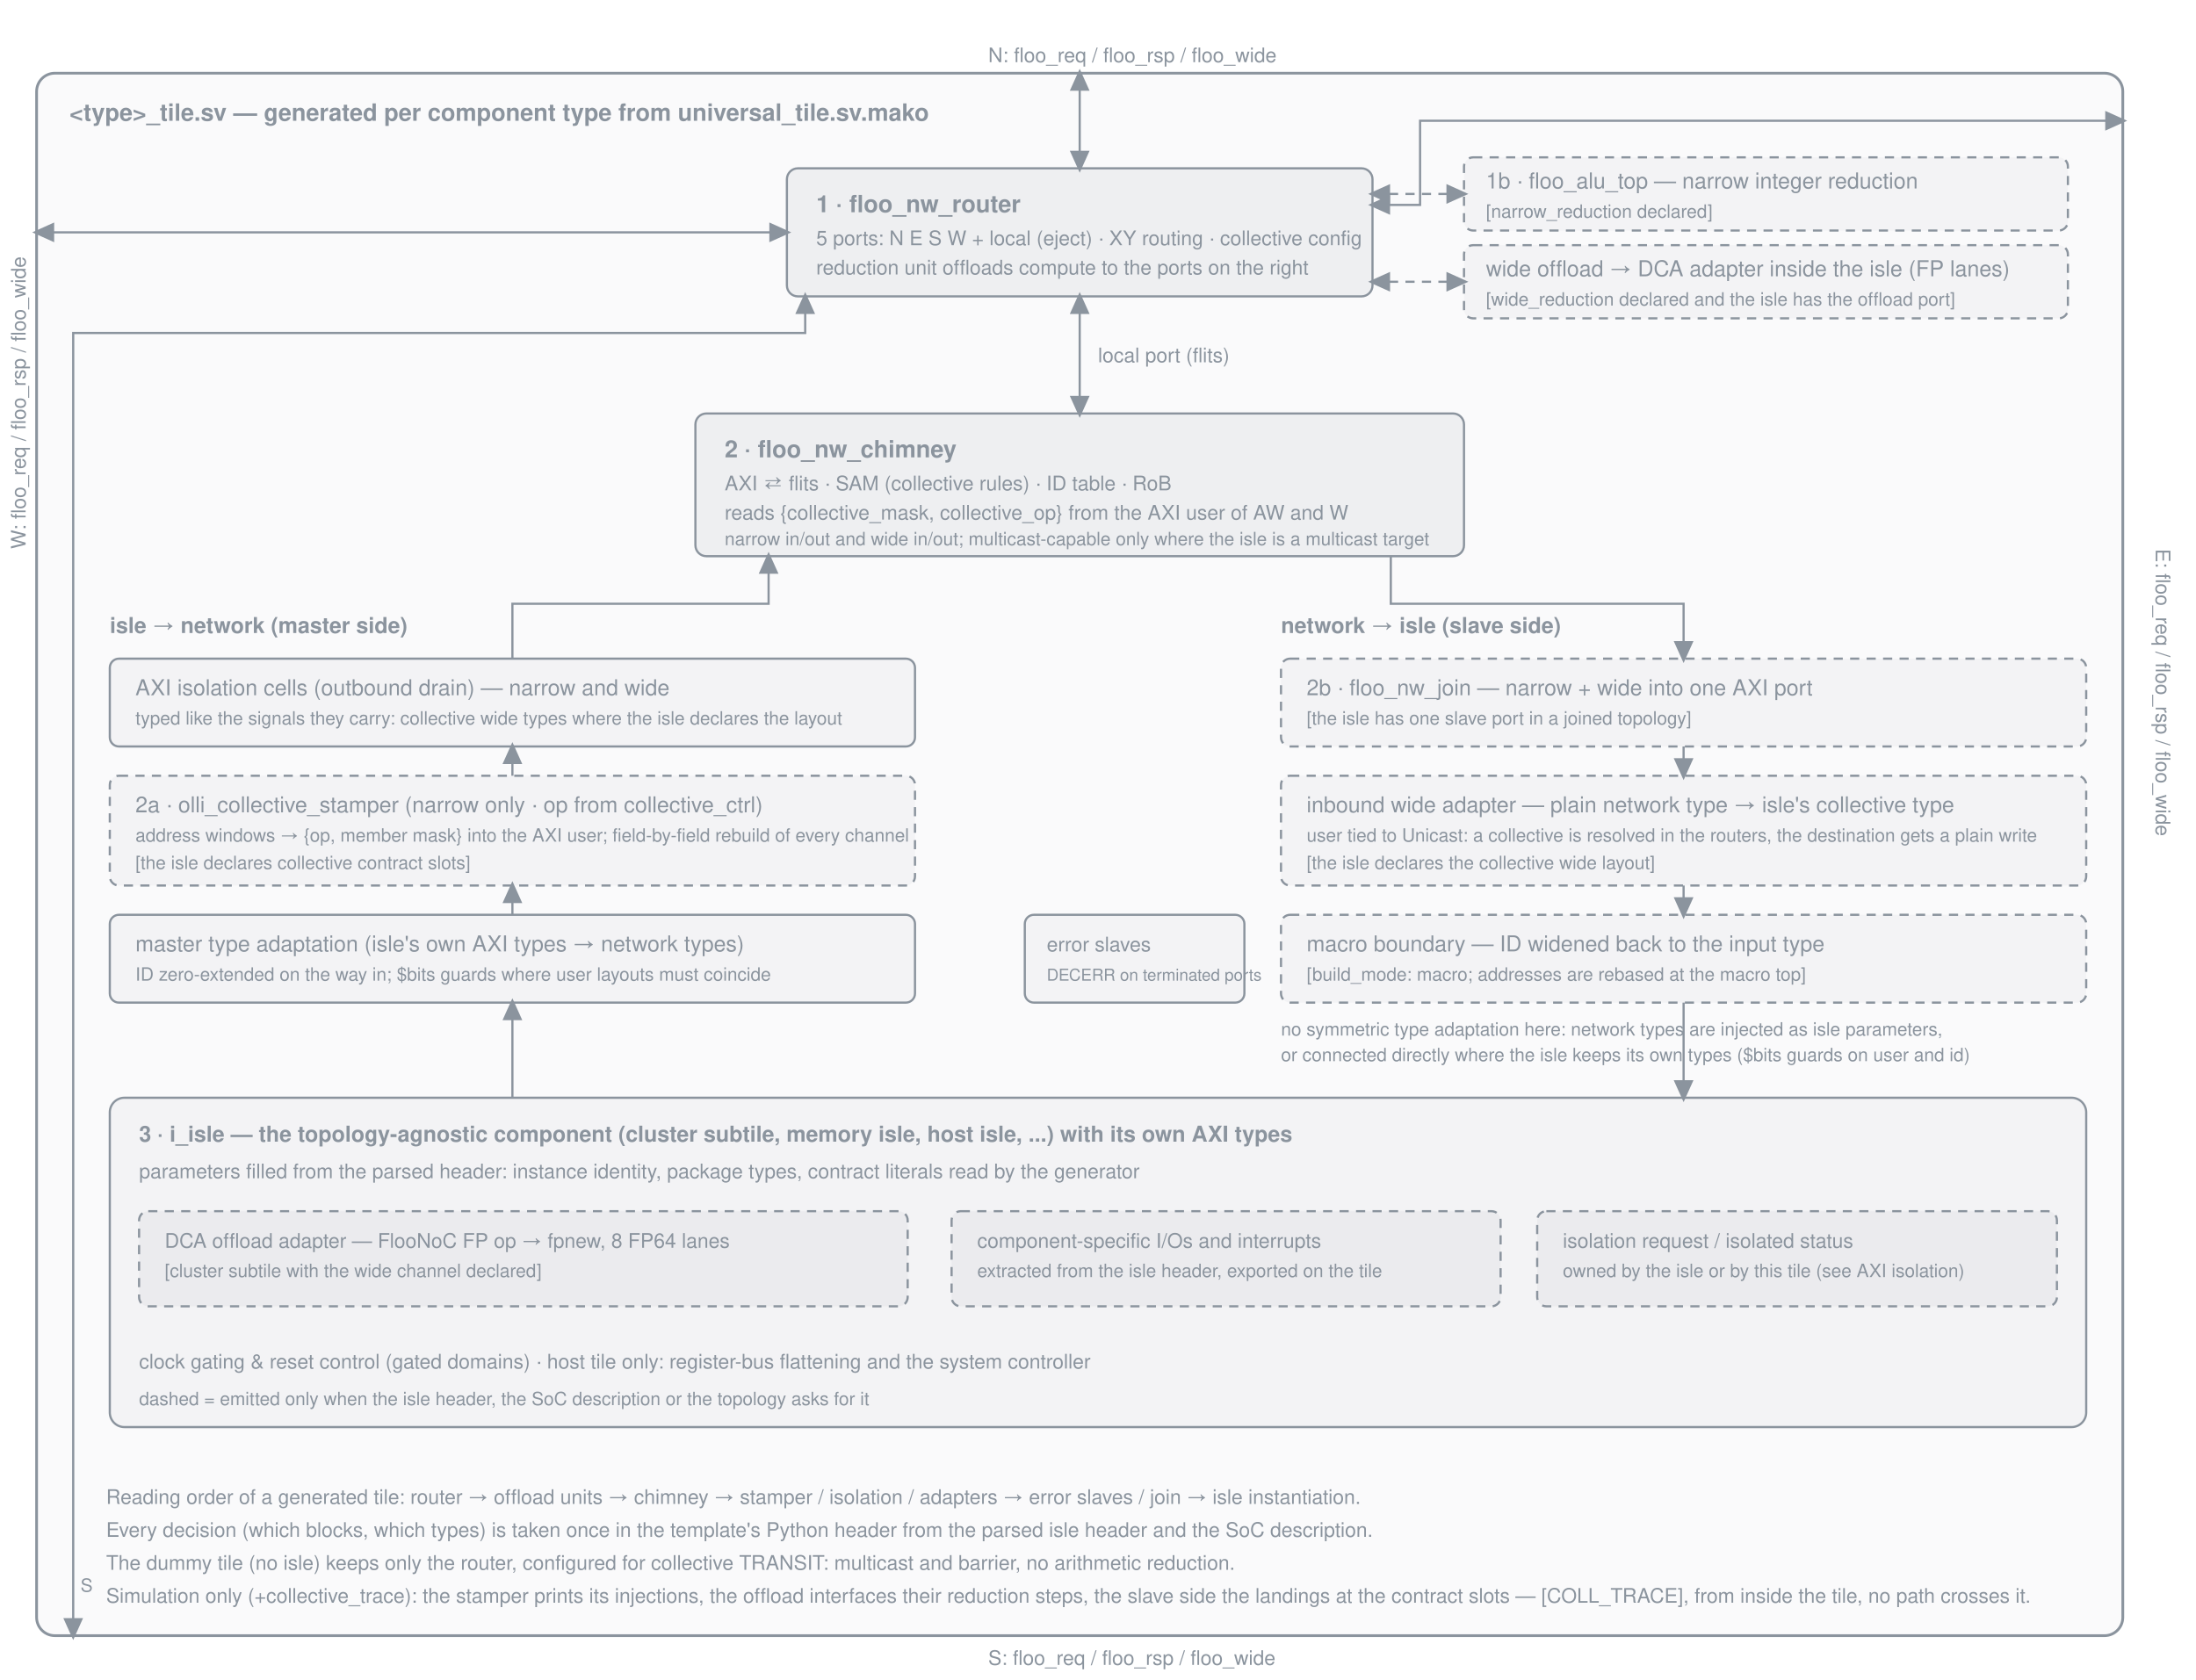
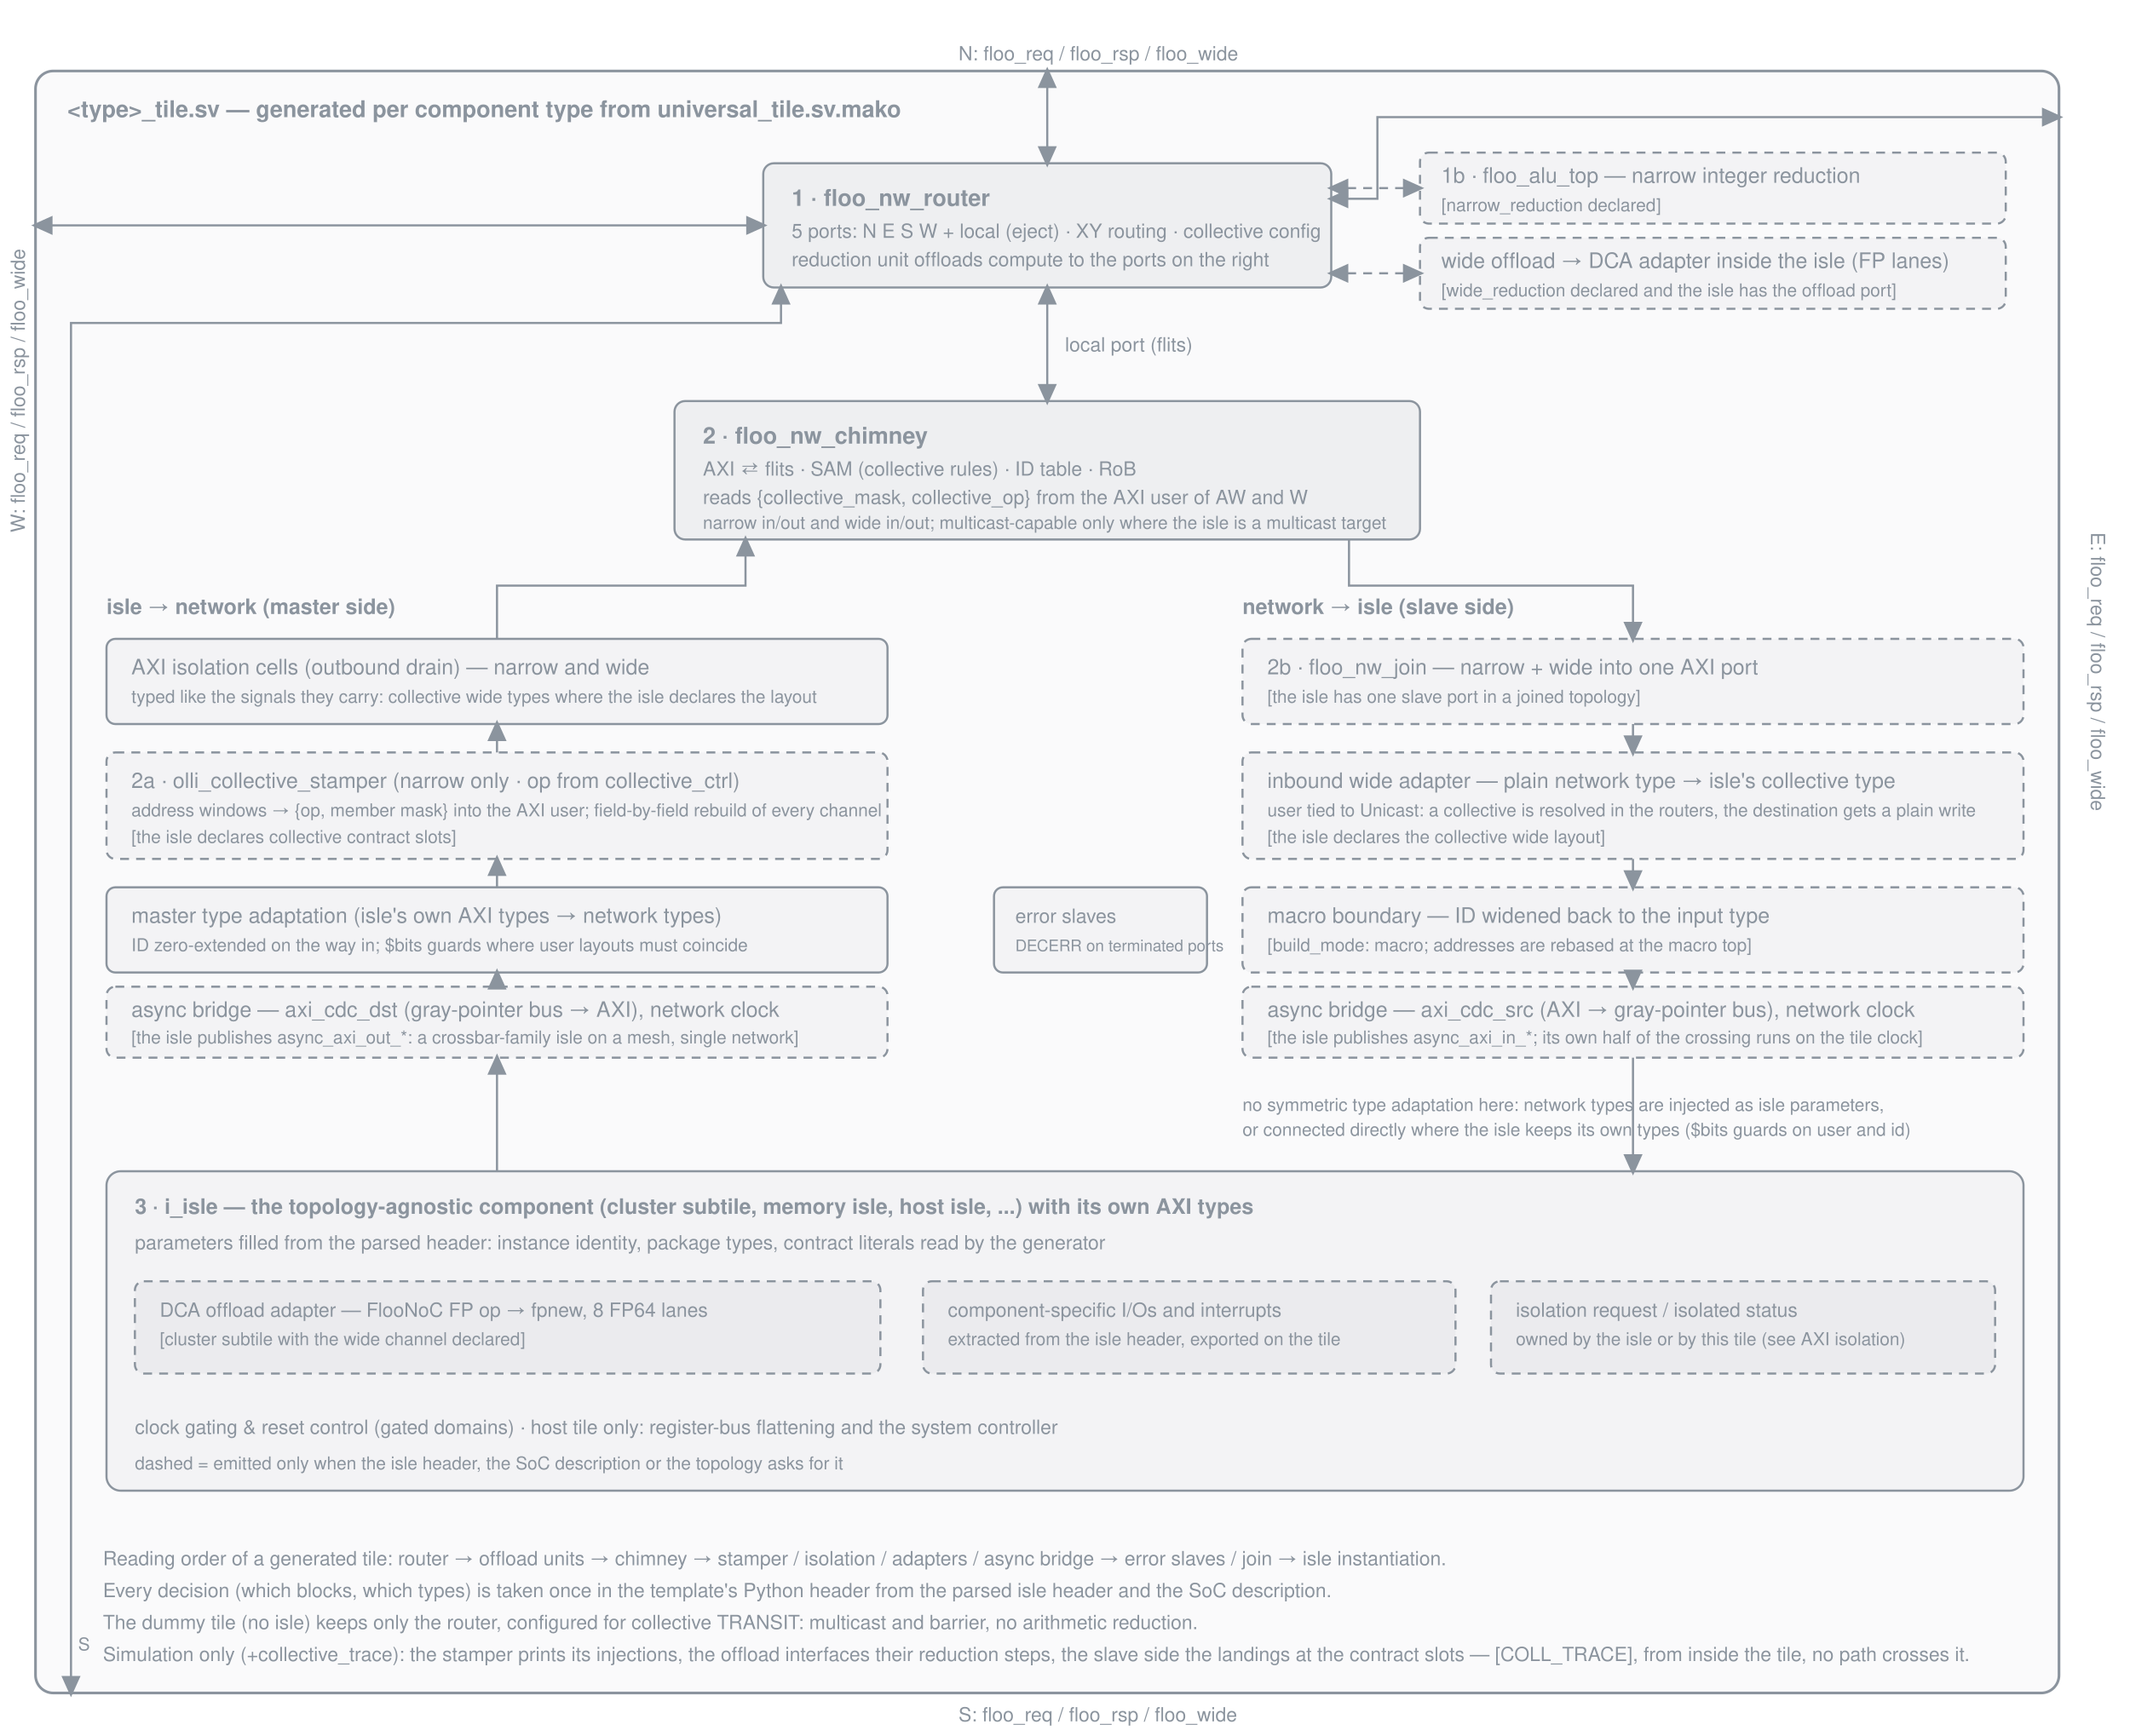
- <svg xmlns="http://www.w3.org/2000/svg" viewBox="0 0 1200 918" font-family="-apple-system, 'Segoe UI', Helvetica, Arial, sans-serif" font-size="13">
+ <svg xmlns="http://www.w3.org/2000/svg" viewBox="0 0 1200 978" font-family="-apple-system, 'Segoe UI', Helvetica, Arial, sans-serif" font-size="13">
  <defs>
    <marker id="head" markerWidth="10" markerHeight="9" refX="8" refY="4.5" orient="auto-start-reverse">
      <path d="M0,0 L10,4.5 L0,9 z" fill="#8b949e" />
    </marker>
  </defs>
-   <rect x="20" y="40" width="1140" height="854" rx="10" stroke="#8b949e" fill="rgba(139,148,158,0.04)" stroke-width="1.5" />
+   <rect x="20" y="40" width="1140" height="914" rx="10" stroke="#8b949e" fill="rgba(139,148,158,0.04)" stroke-width="1.5" />
  <text x="38" y="66" fill="#8b949e" font-weight="600">&lt;type&gt;_tile.sv — generated per component type from universal_tile.sv.mako</text>
  <g fill="#8b949e" font-size="11">
    <text x="540" y="34">N: floo_req / floo_rsp / floo_wide</text>
    <text x="1178" y="300" transform="rotate(90 1178 300)">E: floo_req / floo_rsp / floo_wide</text>
-     <text x="540" y="910">S: floo_req / floo_rsp / floo_wide</text>
+     <text x="540" y="970">S: floo_req / floo_rsp / floo_wide</text>
    <text x="14" y="300" transform="rotate(-90 14 300)">W: floo_req / floo_rsp / floo_wide</text>
  </g>
  <g stroke="#8b949e" fill="rgba(139,148,158,0.10)" stroke-width="1.2">
    <rect x="430" y="92" width="320" height="70" rx="6" />
  </g>
  <text x="446" y="116" fill="#8b949e" font-weight="600">1 · floo_nw_router</text>
  <text x="446" y="134" fill="#8b949e" font-size="11">5 ports: N E S W + local (eject) · XY routing · collective config</text>
  <text x="446" y="150" fill="#8b949e" font-size="11">reduction unit offloads compute to the ports on the right</text>
  <line x1="590" y1="40" x2="590" y2="92" stroke="#8b949e" stroke-width="1.2" marker-start="url(#head)" marker-end="url(#head)" />
  <line x1="430" y1="127" x2="20" y2="127" stroke="#8b949e" stroke-width="1.2" marker-start="url(#head)" marker-end="url(#head)" />
  <path d="M750,112 L776,112 L776,66 L1160,66" stroke="#8b949e" stroke-width="1.2" fill="none" marker-start="url(#head)" marker-end="url(#head)" />
  <g stroke="#8b949e" fill="rgba(139,148,158,0.06)" stroke-width="1.2" stroke-dasharray="5 4">
    <rect x="800" y="86" width="330" height="40" rx="5" />
    <rect x="800" y="134" width="330" height="40" rx="5" />
  </g>
  <text x="812" y="103" fill="#8b949e" font-size="12">1b · floo_alu_top — narrow integer reduction</text>
  <text x="812" y="119" fill="#8b949e" font-size="10">[narrow_reduction declared]</text>
  <text x="812" y="151" fill="#8b949e" font-size="12">wide offload → DCA adapter inside the isle (FP lanes)</text>
  <text x="812" y="167" fill="#8b949e" font-size="10">[wide_reduction declared and the isle has the offload port]</text>
  <line x1="750" y1="106" x2="800" y2="106" stroke="#8b949e" stroke-width="1.2" stroke-dasharray="5 4" marker-start="url(#head)" marker-end="url(#head)" />
  <line x1="750" y1="154" x2="800" y2="154" stroke="#8b949e" stroke-width="1.2" stroke-dasharray="5 4" marker-start="url(#head)" marker-end="url(#head)" />
-   <path d="M440,162 L440,182 L40,182 L40,894" stroke="#8b949e" stroke-width="1.2" fill="none" marker-start="url(#head)" marker-end="url(#head)" />
-   <text x="44" y="870" fill="#8b949e" font-size="10">S</text>
+   <path d="M440,162 L440,182 L40,182 L40,954" stroke="#8b949e" stroke-width="1.2" fill="none" marker-start="url(#head)" marker-end="url(#head)" />
+   <text x="44" y="930" fill="#8b949e" font-size="10">S</text>
  <line x1="590" y1="162" x2="590" y2="226" stroke="#8b949e" stroke-width="1.2" marker-start="url(#head)" marker-end="url(#head)" />
  <text x="600" y="198" fill="#8b949e" font-size="11">local port (flits)</text>
  <g stroke="#8b949e" fill="rgba(139,148,158,0.10)" stroke-width="1.2">
    <rect x="380" y="226" width="420" height="78" rx="6" />
  </g>
  <text x="396" y="250" fill="#8b949e" font-weight="600">2 · floo_nw_chimney</text>
  <text x="396" y="268" fill="#8b949e" font-size="11">AXI ⇄ flits · SAM (collective rules) · ID table · RoB</text>
  <text x="396" y="284" fill="#8b949e" font-size="11">reads {collective_mask, collective_op} from the AXI user of AW and W</text>
  <text x="396" y="298" fill="#8b949e" font-size="10">narrow in/out and wide in/out; multicast-capable only where the isle is a multicast target</text>
  <text x="60" y="346" fill="#8b949e" font-size="12" font-weight="600">isle → network (master side)</text>
  <text x="700" y="346" fill="#8b949e" font-size="12" font-weight="600">network → isle (slave side)</text>
-   <text x="700" y="566" fill="#8b949e" font-size="10">no symmetric type adaptation here: network types are injected as isle parameters,</text>
-   <text x="700" y="580" fill="#8b949e" font-size="10">or connected directly where the isle keeps its own types ($bits guards on user and id)</text>
+   <text x="700" y="626" fill="#8b949e" font-size="10">no symmetric type adaptation here: network types are injected as isle parameters,</text>
+   <text x="700" y="640" fill="#8b949e" font-size="10">or connected directly where the isle keeps its own types ($bits guards on user and id)</text>
  <g stroke="#8b949e" fill="rgba(139,148,158,0.06)" stroke-width="1.2">
    <rect x="60" y="360" width="440" height="48" rx="5" />
  </g>
  <text x="74" y="380" fill="#8b949e" font-size="12">AXI isolation cells (outbound drain) — narrow and wide</text>
  <text x="74" y="396" fill="#8b949e" font-size="10">typed like the signals they carry: collective wide types where the isle declares the layout</text>
  <g stroke="#8b949e" fill="rgba(139,148,158,0.06)" stroke-width="1.2" stroke-dasharray="5 4">
    <rect x="60" y="424" width="440" height="60" rx="5" />
  </g>
  <text x="74" y="444" fill="#8b949e" font-size="12">2a · olli_collective_stamper (narrow only · op from collective_ctrl)</text>
  <text x="74" y="460" fill="#8b949e" font-size="10">address windows → {op, member mask} into the AXI user; field-by-field rebuild of every channel</text>
  <text x="74" y="475" fill="#8b949e" font-size="10">[the isle declares collective contract slots]</text>
  <g stroke="#8b949e" fill="rgba(139,148,158,0.06)" stroke-width="1.2">
    <rect x="60" y="500" width="440" height="48" rx="5" />
  </g>
  <text x="74" y="520" fill="#8b949e" font-size="12">master type adaptation (isle's own AXI types → network types)</text>
  <text x="74" y="536" fill="#8b949e" font-size="10">ID zero-extended on the way in; $bits guards where user layouts must coincide</text>
-   <line x1="280" y1="600" x2="280" y2="548" stroke="#8b949e" stroke-width="1.2" marker-end="url(#head)" />
+   <g stroke="#8b949e" fill="rgba(139,148,158,0.06)" stroke-width="1.2" stroke-dasharray="5 4">
+     <rect x="60" y="556" width="440" height="40" rx="5" />
+   </g>
+   <text x="74" y="573" fill="#8b949e" font-size="12">async bridge — axi_cdc_dst (gray-pointer bus → AXI), network clock</text>
+   <text x="74" y="588" fill="#8b949e" font-size="10">[the isle publishes async_axi_out_*: a crossbar-family isle on a mesh, single network]</text>
+   <line x1="280" y1="660" x2="280" y2="596" stroke="#8b949e" stroke-width="1.2" marker-end="url(#head)" />
+   <line x1="280" y1="556" x2="280" y2="548" stroke="#8b949e" stroke-width="1.2" marker-end="url(#head)" />
  <line x1="280" y1="500" x2="280" y2="484" stroke="#8b949e" stroke-width="1.2" marker-end="url(#head)" />
  <line x1="280" y1="424" x2="280" y2="408" stroke="#8b949e" stroke-width="1.2" marker-end="url(#head)" />
  <path d="M280,360 L280,330 L420,330 L420,304" stroke="#8b949e" stroke-width="1.2" fill="none" marker-end="url(#head)" />
  <g stroke="#8b949e" fill="rgba(139,148,158,0.06)" stroke-width="1.2" stroke-dasharray="5 4">
    <rect x="700" y="360" width="440" height="48" rx="5" />
    <rect x="700" y="424" width="440" height="60" rx="5" />
    <rect x="700" y="500" width="440" height="48" rx="5" />
  </g>
  <text x="714" y="380" fill="#8b949e" font-size="12">2b · floo_nw_join — narrow + wide into one AXI port</text>
  <text x="714" y="396" fill="#8b949e" font-size="10">[the isle has one slave port in a joined topology]</text>
  <text x="714" y="444" fill="#8b949e" font-size="12">inbound wide adapter — plain network type → isle's collective type</text>
  <text x="714" y="460" fill="#8b949e" font-size="10">user tied to Unicast: a collective is resolved in the routers, the destination gets a plain write</text>
  <text x="714" y="475" fill="#8b949e" font-size="10">[the isle declares the collective wide layout]</text>
  <text x="714" y="520" fill="#8b949e" font-size="12">macro boundary — ID widened back to the input type</text>
  <text x="714" y="536" fill="#8b949e" font-size="10">[build_mode: macro; addresses are rebased at the macro top]</text>
+   <g stroke="#8b949e" fill="rgba(139,148,158,0.06)" stroke-width="1.2" stroke-dasharray="5 4">
+     <rect x="700" y="556" width="440" height="40" rx="5" />
+   </g>
+   <text x="714" y="573" fill="#8b949e" font-size="12">async bridge — axi_cdc_src (AXI → gray-pointer bus), network clock</text>
+   <text x="714" y="588" fill="#8b949e" font-size="10">[the isle publishes async_axi_in_*; its own half of the crossing runs on the tile clock]</text>
  <path d="M760,304 L760,330 L920,330 L920,360" stroke="#8b949e" stroke-width="1.2" fill="none" marker-end="url(#head)" />
  <line x1="920" y1="408" x2="920" y2="424" stroke="#8b949e" stroke-width="1.2" marker-end="url(#head)" />
  <line x1="920" y1="484" x2="920" y2="500" stroke="#8b949e" stroke-width="1.2" marker-end="url(#head)" />
-   <line x1="920" y1="548" x2="920" y2="600" stroke="#8b949e" stroke-width="1.2" marker-end="url(#head)" />
+   <line x1="920" y1="548" x2="920" y2="556" stroke="#8b949e" stroke-width="1.2" marker-end="url(#head)" />
+   <line x1="920" y1="596" x2="920" y2="660" stroke="#8b949e" stroke-width="1.2" marker-end="url(#head)" />
  <g stroke="#8b949e" fill="rgba(139,148,158,0.06)" stroke-width="1.2">
    <rect x="560" y="500" width="120" height="48" rx="5" />
  </g>
  <text x="572" y="520" fill="#8b949e" font-size="11">error slaves</text>
  <text x="572" y="536" fill="#8b949e" font-size="9">DECERR on terminated ports</text>
-   <rect x="60" y="600" width="1080" height="180" rx="8" stroke="#8b949e" fill="rgba(139,148,158,0.06)" stroke-width="1.2" />
-   <text x="76" y="624" fill="#8b949e" font-size="12" font-weight="600">3 · i_isle — the topology-agnostic component (cluster subtile, memory isle, host isle, ...) with its own AXI types</text>
-   <text x="76" y="644" fill="#8b949e" font-size="11">parameters filled from the parsed header: instance identity, package types, contract literals read by the generator</text>
+   <rect x="60" y="660" width="1080" height="180" rx="8" stroke="#8b949e" fill="rgba(139,148,158,0.06)" stroke-width="1.2" />
+   <text x="76" y="684" fill="#8b949e" font-size="12" font-weight="600">3 · i_isle — the topology-agnostic component (cluster subtile, memory isle, host isle, ...) with its own AXI types</text>
+   <text x="76" y="704" fill="#8b949e" font-size="11">parameters filled from the parsed header: instance identity, package types, contract literals read by the generator</text>
  <g stroke="#8b949e" fill="rgba(139,148,158,0.08)" stroke-width="1.2" stroke-dasharray="5 4">
-     <rect x="76" y="662" width="420" height="52" rx="5" />
-     <rect x="520" y="662" width="300" height="52" rx="5" />
-     <rect x="840" y="662" width="284" height="52" rx="5" />
+     <rect x="76" y="722" width="420" height="52" rx="5" />
+     <rect x="520" y="722" width="300" height="52" rx="5" />
+     <rect x="840" y="722" width="284" height="52" rx="5" />
  </g>
-   <text x="90" y="682" fill="#8b949e" font-size="11">DCA offload adapter — FlooNoC FP op → fpnew, 8 FP64 lanes</text>
-   <text x="90" y="698" fill="#8b949e" font-size="10">[cluster subtile with the wide channel declared]</text>
-   <text x="534" y="682" fill="#8b949e" font-size="11">component-specific I/Os and interrupts</text>
-   <text x="534" y="698" fill="#8b949e" font-size="10">extracted from the isle header, exported on the tile</text>
-   <text x="854" y="682" fill="#8b949e" font-size="11">isolation request / isolated status</text>
-   <text x="854" y="698" fill="#8b949e" font-size="10">owned by the isle or by this tile (see AXI isolation)</text>
-   <text x="76" y="748" fill="#8b949e" font-size="11">clock gating &amp; reset control (gated domains) · host tile only: register-bus flattening and the system controller</text>
-   <text x="76" y="768" fill="#8b949e" font-size="10">dashed = emitted only when the isle header, the SoC description or the topology asks for it</text>
-   <text x="58" y="822" fill="#8b949e" font-size="11">Reading order of a generated tile: router → offload units → chimney → stamper / isolation / adapters → error slaves / join → isle instantiation.</text>
-   <text x="58" y="840" fill="#8b949e" font-size="11">Every decision (which blocks, which types) is taken once in the template's Python header from the parsed isle header and the SoC description.</text>
-   <text x="58" y="858" fill="#8b949e" font-size="11">The dummy tile (no isle) keeps only the router, configured for collective TRANSIT: multicast and barrier, no arithmetic reduction.</text>
-   <text x="58" y="876" fill="#8b949e" font-size="11">Simulation only (+collective_trace): the stamper prints its injections, the offload interfaces their reduction steps, the slave side the landings at the contract slots — [COLL_TRACE], from inside the tile, no path crosses it.</text>
+   <text x="90" y="742" fill="#8b949e" font-size="11">DCA offload adapter — FlooNoC FP op → fpnew, 8 FP64 lanes</text>
+   <text x="90" y="758" fill="#8b949e" font-size="10">[cluster subtile with the wide channel declared]</text>
+   <text x="534" y="742" fill="#8b949e" font-size="11">component-specific I/Os and interrupts</text>
+   <text x="534" y="758" fill="#8b949e" font-size="10">extracted from the isle header, exported on the tile</text>
+   <text x="854" y="742" fill="#8b949e" font-size="11">isolation request / isolated status</text>
+   <text x="854" y="758" fill="#8b949e" font-size="10">owned by the isle or by this tile (see AXI isolation)</text>
+   <text x="76" y="808" fill="#8b949e" font-size="11">clock gating &amp; reset control (gated domains) · host tile only: register-bus flattening and the system controller</text>
+   <text x="76" y="828" fill="#8b949e" font-size="10">dashed = emitted only when the isle header, the SoC description or the topology asks for it</text>
+   <text x="58" y="882" fill="#8b949e" font-size="11">Reading order of a generated tile: router → offload units → chimney → stamper / isolation / adapters / async bridge → error slaves / join → isle instantiation.</text>
+   <text x="58" y="900" fill="#8b949e" font-size="11">Every decision (which blocks, which types) is taken once in the template's Python header from the parsed isle header and the SoC description.</text>
+   <text x="58" y="918" fill="#8b949e" font-size="11">The dummy tile (no isle) keeps only the router, configured for collective TRANSIT: multicast and barrier, no arithmetic reduction.</text>
+   <text x="58" y="936" fill="#8b949e" font-size="11">Simulation only (+collective_trace): the stamper prints its injections, the offload interfaces their reduction steps, the slave side the landings at the contract slots — [COLL_TRACE], from inside the tile, no path crosses it.</text>
</svg>
